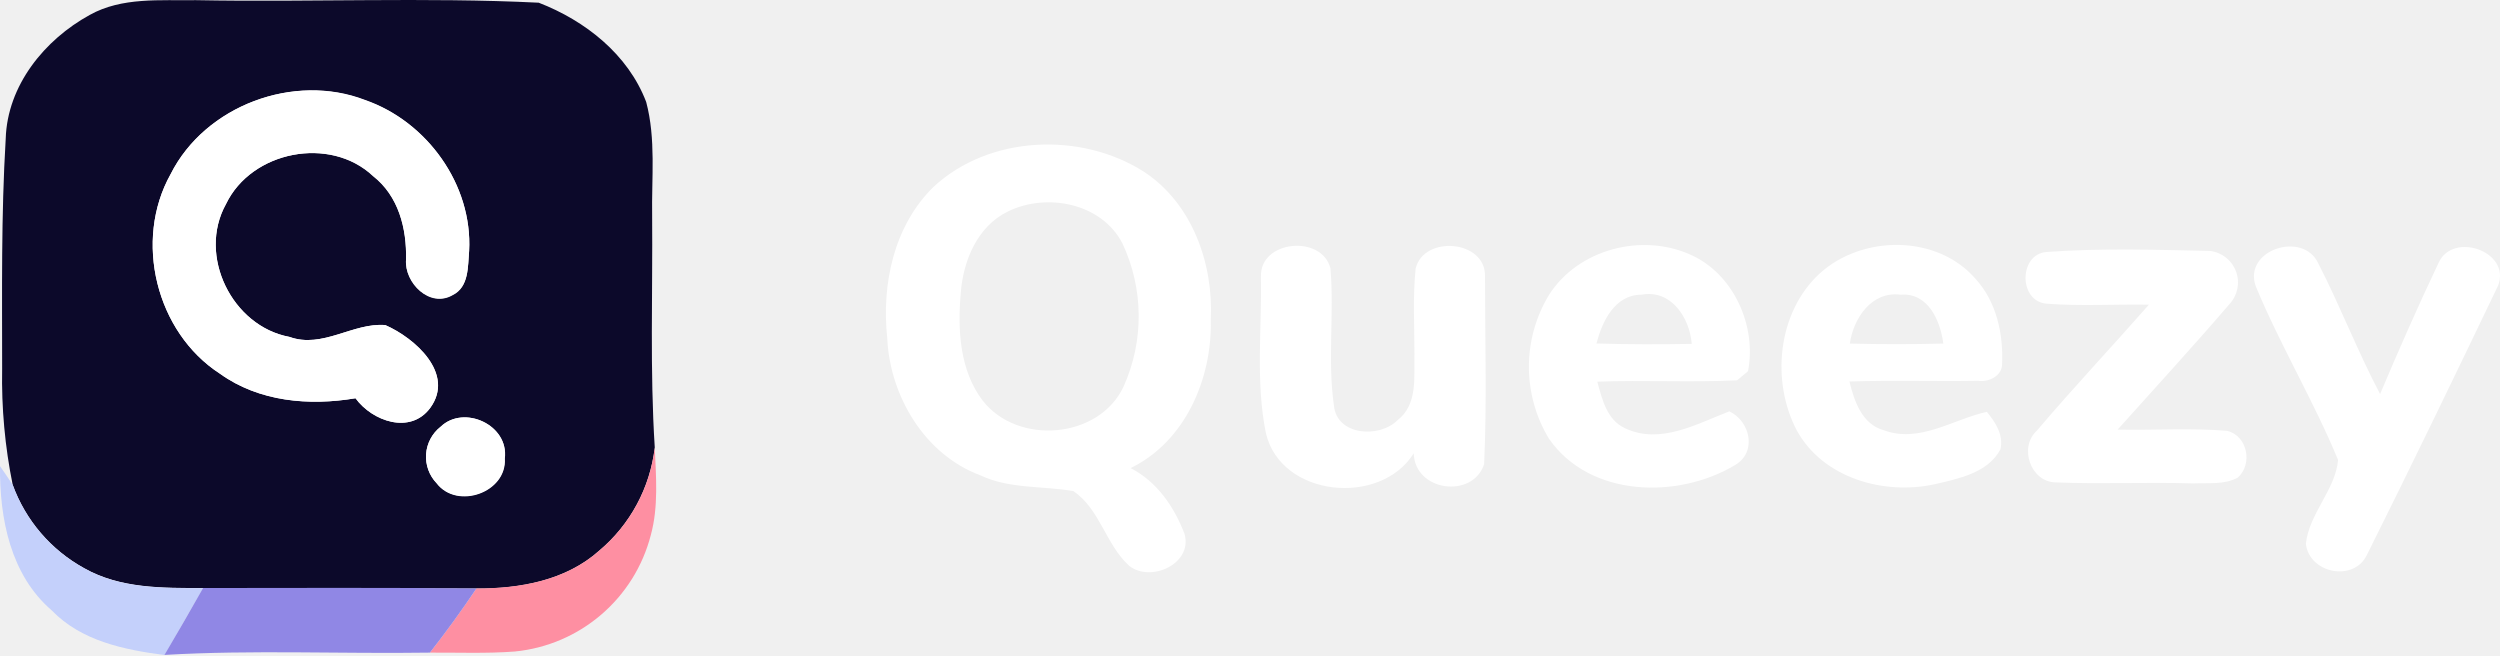
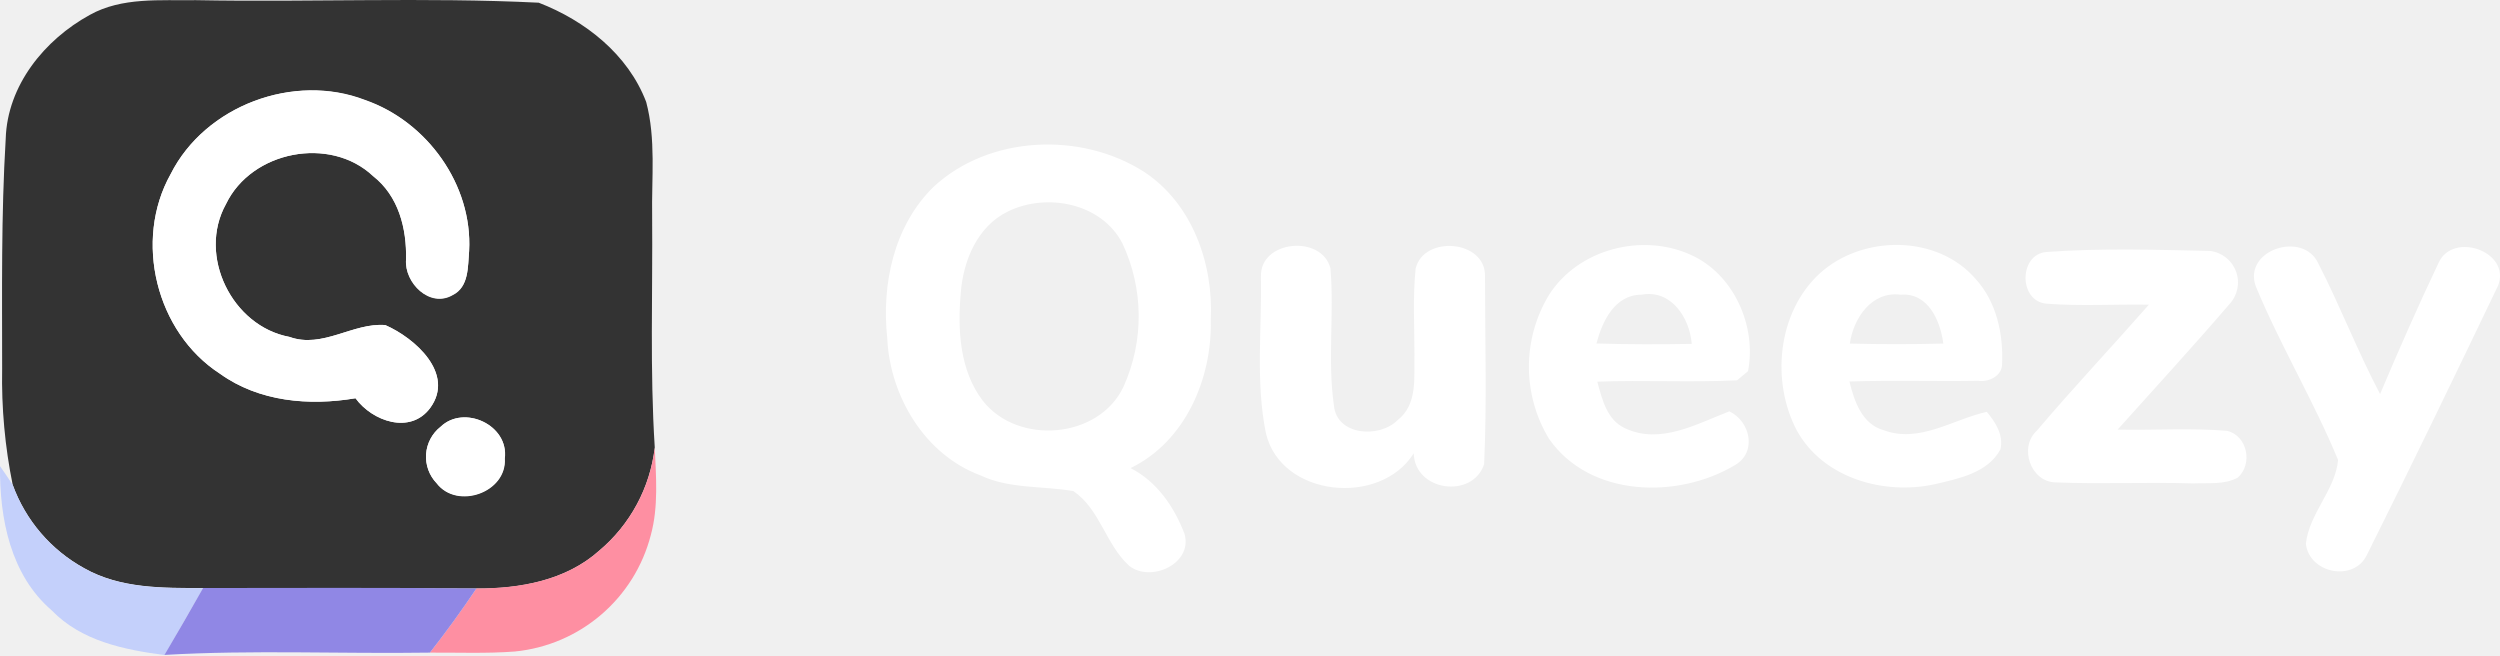
- <svg xmlns="http://www.w3.org/2000/svg" id="Layer_1" data-name="Layer 1" viewBox="0 0 315 82.54">
-   <defs>
-     <style>.cls-1{fill:#0c092a;}.cls-2{fill:#fff;}.cls-3{fill:#fe8fa2;}.cls-4{fill:#c4d0fb;}.cls-5{fill:#9087e5;}</style>
-   </defs>
-   <path class="cls-1" d="M13.31,17.79c4.06-2.27,8.9-1.79,13.37-1.86,14.4.28,28.81-.39,43.2.32,5.85,2.26,11.26,6.51,13.54,12.51,1.24,4.67.67,9.57.75,14.36.08,9.72-.29,19.46.33,29.18a20,20,0,0,1-7,13c-4.2,3.75-10,4.81-15.46,4.76C50.55,90,39.07,90,27.59,90c-5.06,0-10.43.08-15-2.51A19.65,19.65,0,0,1,3.6,77,67,67,0,0,1,2.27,62.39c0-9.67-.13-19.36.45-29C2.92,26.67,7.62,20.91,13.31,17.79ZM23.5,37.85C18.82,46.2,21.65,57.77,29.71,63,34.64,66.54,41,67.06,46.8,66.09c2.12,2.91,6.91,4.6,9.41,1.22,3.16-4.32-1.93-8.81-5.66-10.44-4.1-.33-7.89,3-12.07,1.49-7.24-1.34-11.62-10.24-8-16.74C33.7,34.91,43.59,33,49,38.11c3.22,2.51,4.26,6.62,4.16,10.53-.22,2.94,3,6.14,5.88,4.46,2.05-1,1.9-3.6,2.07-5.55.45-8.35-5.3-16.33-13.11-19C39.05,25.05,27.85,29.21,23.5,37.85Zm34,31.84A4.81,4.81,0,0,0,57,76.77c2.58,3.36,8.86,1.16,8.58-3.13C66.15,69.46,60.44,66.85,57.51,69.69Z" transform="translate(-2 -15.91)" />
-   <path class="cls-2" d="M23.5,37.85C27.85,29.21,39.05,25.05,48,28.5c7.81,2.72,13.56,10.7,13.11,19-.17,2,0,4.52-2.07,5.55-2.87,1.68-6.1-1.52-5.88-4.46.1-3.91-.94-8-4.16-10.53C43.59,33,33.7,34.91,30.47,41.62c-3.61,6.5.77,15.4,8,16.74,4.18,1.51,8-1.82,12.07-1.49,3.73,1.63,8.82,6.12,5.66,10.44-2.5,3.38-7.29,1.69-9.41-1.22-5.85,1-12.16.45-17.09-3.11C21.65,57.77,18.82,46.2,23.5,37.85Z" transform="translate(-2 -15.91)" />
-   <path class="cls-2" d="M57.51,69.69c2.93-2.84,8.64-.23,8.1,4,.28,4.29-6,6.49-8.58,3.13A4.81,4.81,0,0,1,57.51,69.69Z" transform="translate(-2 -15.91)" />
-   <path class="cls-2" d="M119.61,39.47c7-6.51,18.58-7,26.54-1.91,6.09,4,8.76,11.6,8.41,18.64.18,7.39-3.2,15.34-10.11,18.69,3.31,1.68,5.51,4.89,6.8,8.29,1.08,3.78-4.3,6.19-7,4-2.92-2.67-3.67-7.13-7-9.39-3.9-.68-8.06-.25-11.75-2-7-2.61-11.39-10-11.71-17.31C113.07,51.72,114.62,44.37,119.61,39.47Zm9.44,3.06c-3.91,1.87-5.72,6.28-6,10.39-.4,4.58-.12,9.69,2.78,13.48,4.41,5.65,14.65,4.82,17.74-1.78a21.56,21.56,0,0,0-.15-18.05C140.79,41.49,133.91,40.18,129.05,42.53Z" transform="translate(-2 -15.91)" />
-   <path class="cls-2" d="M231.28,50.37c5.35-4.88,14.8-4.94,19.65.69,2.63,2.88,3.51,6.94,3.33,10.76,0,1.45-1.71,2.28-3,2.07-5.41.09-10.82-.09-16.23.09.6,2.45,1.58,5.39,4.31,6.13,4.49,1.69,8.72-1.36,13-2.31,1.09,1.32,2.12,2.89,1.72,4.72-1.61,3-5.28,3.69-8.31,4.41-6.37,1.38-14-.75-17.33-6.74C225.13,64,225.94,55.28,231.28,50.37Zm3.8,8.83q5.88.15,11.78,0c-.38-2.87-1.9-6.44-5.39-6.16C237.84,52.57,235.53,56,235.08,59.2Z" transform="translate(-2 -15.91)" />
-   <path class="cls-2" d="M160.88,50.74c-.13-4.58,7.69-5.3,8.76-1,.48,5.73-.38,11.53.43,17.24.34,3.84,5.74,4.16,8,1.89,2.61-2,2.07-5.49,2.15-8.34,0-3.6-.22-7.19.15-10.77,1-4.26,8.89-3.63,8.74,1,0,7.88.25,15.77-.11,23.64-1.45,4.39-8.74,3.43-8.87-1.37-4.23,6.75-16.76,5.52-18.63-2.56C160.19,64,161,57.3,160.88,50.74Z" transform="translate(-2 -15.91)" />
-   <path class="cls-2" d="M197.16,53.09C200.83,47.3,208.85,45.23,215,48c5.45,2.41,8.36,9,7.25,14.68l-1.38,1.15c-5.87.28-11.74-.05-17.61.17.6,2.19,1.21,4.84,3.5,5.87,4.42,2.09,9-.54,13.14-2.13,2.64,1.26,3.51,5.12.73,6.76-7.21,4.33-18.31,4.1-23.46-3.31A17.5,17.5,0,0,1,197.16,53.09Zm6,6.1c4,.12,8,.12,12,.05-.26-3.28-2.58-6.89-6.33-6.2C205.43,53.05,203.88,56.43,203.15,59.19Z" transform="translate(-2 -15.91)" />
-   <path class="cls-2" d="M259.91,54.18c-3.6-.27-3.56-6.24-.05-6.52,6.85-.5,13.76-.28,20.62-.13a4,4,0,0,1,2.43,6.7c-4.59,5.35-9.38,10.55-14.09,15.81,4.6.1,9.21-.23,13.8.16,2.58.61,3.25,4.2,1.34,5.89-1.72.93-3.72.64-5.58.73-5.81-.18-11.63.11-17.43-.13-3.09-.09-4.6-4.41-2.32-6.5,4.58-5.4,9.45-10.56,14.13-15.89C268.48,54.23,264.18,54.5,259.91,54.18Z" transform="translate(-2 -15.91)" />
-   <path class="cls-2" d="M286.21,51.94c-1.58-4.56,6-7,7.9-2.83,2.77,5.39,4.95,11.08,7.78,16.45,2.35-5.55,4.78-11.08,7.37-16.53,1.79-4,9.13-1.44,7.51,2.84-5.44,11.36-10.91,22.68-16.53,33.94-1.64,3.48-7.29,2.35-7.7-1.39.42-3.84,3.71-6.76,4.06-10.55C293.51,66.39,289.3,59.41,286.21,51.94Z" transform="translate(-2 -15.91)" />
-   <path class="cls-3" d="M84.5,72.3c.16,3.67.48,7.43-.49,11A19.68,19.68,0,0,1,66.87,98c-3.56.27-7.14.12-10.7.14q3.07-3.94,5.86-8.08c5.47,0,11.26-1,15.46-4.76A20,20,0,0,0,84.5,72.3Z" transform="translate(-2 -15.91)" />
-   <path class="cls-4" d="M2,74.64c.54.78,1.08,1.56,1.6,2.36a19.65,19.65,0,0,0,9,10.51c4.54,2.59,9.91,2.5,15,2.51-1.62,2.81-3.24,5.63-4.87,8.43-5.1-.68-10.47-1.76-14.2-5.62C3.3,88.34,1.94,81.21,2,74.64Z" transform="translate(-2 -15.91)" />
-   <path class="cls-5" d="M27.59,90c11.48,0,23-.07,34.44.06q-2.78,4.14-5.86,8.08c-11.15.17-22.32-.36-33.45.29C24.35,95.65,26,92.83,27.59,90Z" transform="translate(-2 -15.91)" />
+ <svg xmlns="http://www.w3.org/2000/svg" data-name="Layer 1" viewBox="0 0 315 82.54">
+   <path d="M13.31 17.79c4.06-2.27 8.9-1.79 13.37-1.86 14.4.28 28.81-.39 43.2.32 5.85 2.26 11.26 6.51 13.54 12.51 1.24 4.67.67 9.57.75 14.36.08 9.72-.29 19.46.33 29.18a20 20 0 0 1-7 13c-4.2 3.75-10 4.81-15.46 4.76C50.55 90 39.07 90 27.59 90c-5.06 0-10.43.08-15-2.51A19.65 19.65 0 0 1 3.6 77a67 67 0 0 1-1.33-14.61c0-9.67-.13-19.36.45-29 .2-6.72 4.9-12.48 10.59-15.6ZM23.5 37.85C18.82 46.2 21.65 57.77 29.71 63c4.93 3.54 11.29 4.06 17.09 3.09 2.12 2.91 6.91 4.6 9.41 1.22 3.16-4.32-1.93-8.81-5.66-10.44-4.1-.33-7.89 3-12.07 1.49-7.24-1.34-11.62-10.24-8-16.74C33.7 34.91 43.59 33 49 38.11c3.22 2.51 4.26 6.62 4.16 10.53-.22 2.94 3 6.14 5.88 4.46 2.05-1 1.9-3.6 2.07-5.55.45-8.35-5.3-16.33-13.11-19-8.95-3.5-20.15.66-24.5 9.3Zm34 31.84a4.81 4.81 0 0 0-.5 7.08c2.58 3.36 8.86 1.16 8.58-3.13.57-4.18-5.14-6.79-8.07-3.95Z" transform="translate(-2 -15.91)" style="fill:#333" />
+   <path d="M21.5 21.94c4.35-8.64 15.55-12.8 24.5-9.35 7.81 2.72 13.56 10.7 13.11 19-.17 2 0 4.52-2.07 5.55-2.87 1.68-6.1-1.52-5.88-4.46.1-3.91-.94-8-4.16-10.53-5.41-5.06-15.3-3.15-18.53 3.56-3.61 6.5.77 15.4 8 16.74 4.18 1.51 8-1.82 12.07-1.49 3.73 1.63 8.82 6.12 5.66 10.44-2.5 3.38-7.29 1.69-9.41-1.22-5.85 1-12.16.45-17.09-3.11-8.05-5.21-10.88-16.78-6.2-25.13Zm34.01 31.84c2.93-2.84 8.64-.23 8.1 4 .28 4.29-6 6.49-8.58 3.13a4.81 4.81 0 0 1 .48-7.13Zm62.1-30.22c7-6.51 18.58-7 26.54-1.91 6.09 4 8.76 11.6 8.41 18.64.18 7.39-3.2 15.34-10.11 18.69 3.31 1.68 5.51 4.89 6.8 8.29 1.08 3.78-4.3 6.19-7 4-2.92-2.67-3.67-7.13-7-9.39-3.9-.68-8.06-.25-11.75-2-7-2.61-11.39-10-11.71-17.31-.72-6.76.83-14.11 5.82-19.01Zm9.44 3.06c-3.91 1.87-5.72 6.28-6 10.39-.4 4.58-.12 9.69 2.78 13.48 4.41 5.65 14.65 4.82 17.74-1.78a21.56 21.56 0 0 0-.15-18.05c-2.63-5.08-9.51-6.39-14.37-4.04Zm102.23 7.84c5.35-4.88 14.8-4.94 19.65.69 2.63 2.88 3.51 6.94 3.33 10.76 0 1.45-1.71 2.28-3 2.07-5.41.09-10.82-.09-16.23.09.6 2.45 1.58 5.39 4.31 6.13 4.49 1.69 8.72-1.36 13-2.31 1.09 1.32 2.12 2.89 1.72 4.72-1.61 3-5.28 3.69-8.31 4.41-6.37 1.38-14-.75-17.33-6.74-3.29-6.19-2.48-14.91 2.86-19.82Zm3.8 8.83q5.88.15 11.78 0c-.38-2.87-1.9-6.44-5.39-6.16-3.63-.47-5.94 2.96-6.39 6.16Zm-74.2-8.46c-.13-4.58 7.69-5.3 8.76-1 .48 5.73-.38 11.53.43 17.24.34 3.84 5.74 4.16 8 1.89 2.61-2 2.07-5.49 2.15-8.34 0-3.6-.22-7.19.15-10.77 1-4.26 8.89-3.63 8.74 1 0 7.88.25 15.77-.11 23.64-1.45 4.39-8.74 3.43-8.87-1.37-4.23 6.75-16.76 5.52-18.63-2.56-1.31-6.47-.5-13.17-.62-19.73Zm36.28 2.35c3.67-5.79 11.69-7.86 17.84-5.09 5.45 2.41 8.36 9 7.25 14.68l-1.38 1.15c-5.87.28-11.74-.05-17.61.17.6 2.19 1.21 4.84 3.5 5.87 4.42 2.09 9-.54 13.14-2.13 2.64 1.26 3.51 5.12.73 6.76-7.21 4.33-18.31 4.1-23.46-3.31a17.5 17.5 0 0 1-.01-18.1Zm6 6.1c4 .12 8 .12 12 .05-.26-3.28-2.58-6.89-6.33-6.2-3.4.01-4.95 3.39-5.68 6.15Zm56.75-5.01c-3.6-.27-3.56-6.24-.05-6.52 6.85-.5 13.76-.28 20.62-.13a4 4 0 0 1 2.43 6.7c-4.59 5.35-9.38 10.55-14.09 15.81 4.6.1 9.21-.23 13.8.16 2.58.61 3.25 4.2 1.34 5.89-1.72.93-3.72.64-5.58.73-5.81-.18-11.63.11-17.43-.13-3.09-.09-4.6-4.41-2.32-6.5 4.58-5.4 9.45-10.56 14.13-15.89-4.28-.07-8.58.2-12.85-.12Zm26.3-2.24c-1.58-4.56 6-7 7.9-2.83 2.77 5.39 4.95 11.08 7.78 16.45 2.35-5.55 4.78-11.08 7.37-16.53 1.79-4 9.13-1.44 7.51 2.84-5.44 11.36-10.91 22.68-16.53 33.94-1.64 3.48-7.29 2.35-7.7-1.39.42-3.84 3.71-6.76 4.06-10.55-3.09-7.48-7.3-14.46-10.39-21.93Z" style="fill:#fff" />
+   <path d="M84.5 72.3c.16 3.67.48 7.43-.49 11A19.68 19.68 0 0 1 66.87 98c-3.56.27-7.14.12-10.7.14q3.07-3.94 5.86-8.08c5.47 0 11.26-1 15.46-4.76a20 20 0 0 0 7.01-13Z" transform="translate(-2 -15.91)" style="fill:#fe8fa2" />
+   <path d="M2 74.64c.54.78 1.08 1.56 1.6 2.36a19.65 19.65 0 0 0 9 10.51c4.54 2.59 9.91 2.5 15 2.51-1.62 2.81-3.24 5.63-4.87 8.43-5.1-.68-10.47-1.76-14.2-5.62C3.3 88.34 1.94 81.21 2 74.64Z" transform="translate(-2 -15.91)" style="fill:#c4d0fb" />
+   <path d="M27.59 90c11.48 0 23-.07 34.44.06q-2.78 4.14-5.86 8.08c-11.15.17-22.32-.36-33.45.29 1.63-2.78 3.28-5.6 4.87-8.43Z" transform="translate(-2 -15.91)" style="fill:#9087e5" />
</svg>
